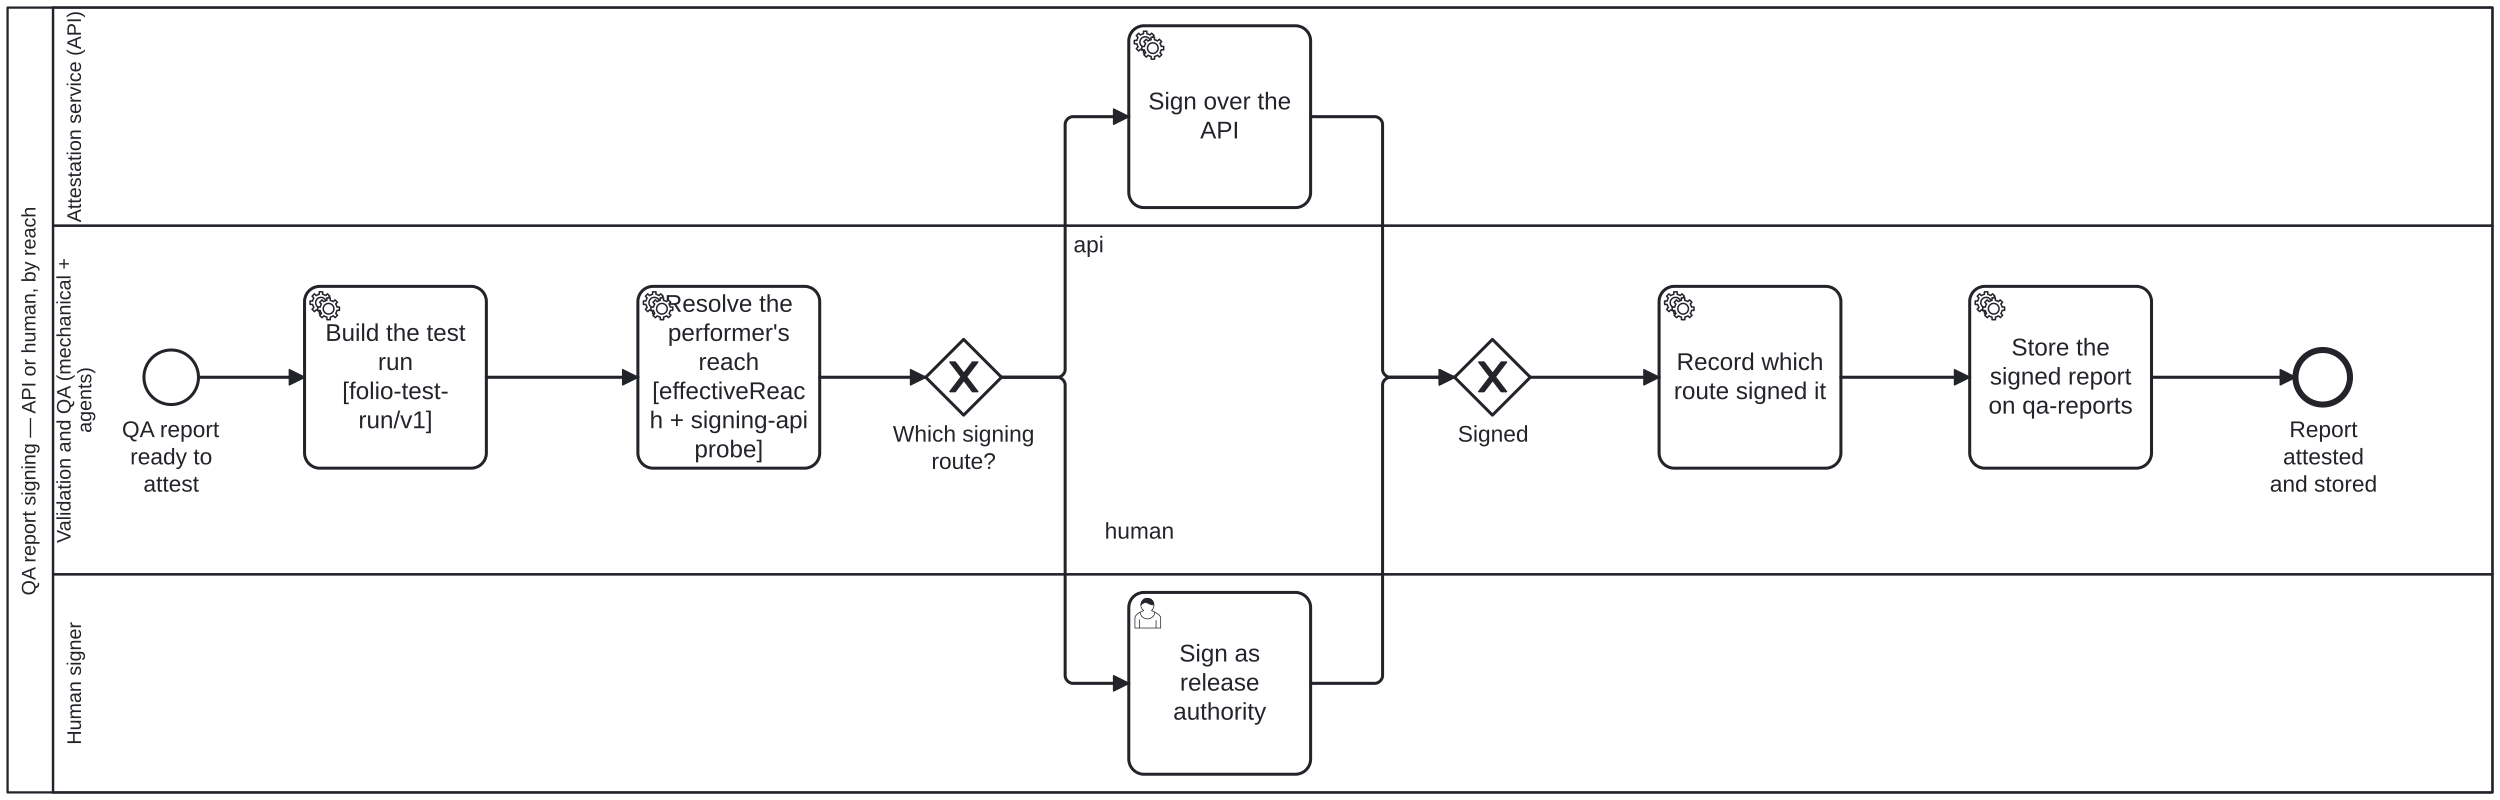
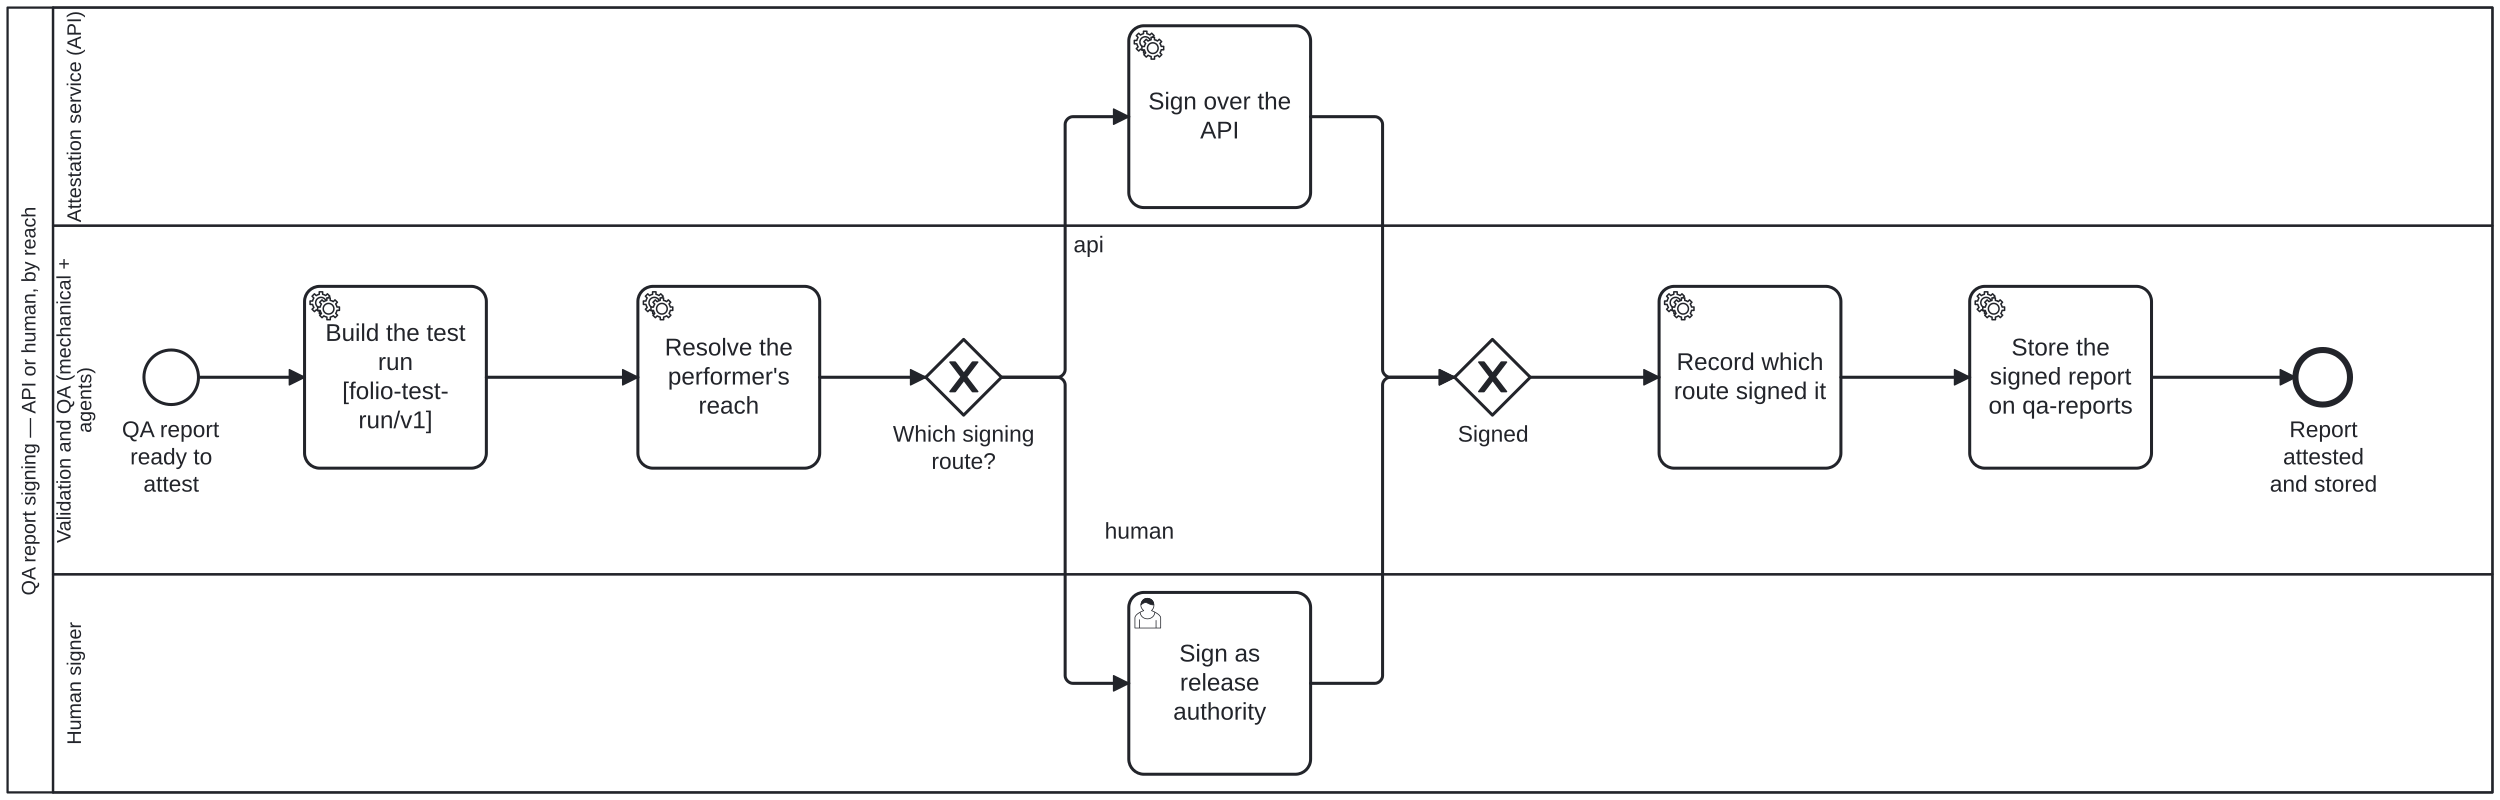
<svg xmlns="http://www.w3.org/2000/svg" width="100%" style="max-width:100%;height:auto" viewBox="155 75 1650 528" version="1.1">
  <rect x="155" y="75" width="1650" height="528" fill="#ffffff" />
  <g class="djs-group">
    <g class="djs-element djs-shape" data-element-id="Participant_QaReportSigning" style="display: block;" transform="matrix(1 0 0 1 160 80)">
      <g class="djs-visual">
        <rect x="0" y="0" width="1640" height="518" rx="0" ry="0" style="stroke-linecap: round; stroke-linejoin: round; stroke: rgb(34, 36, 42); stroke-width: 1.5px; fill: white; fill-opacity: 0.95;" />
        <path style="fill: none; stroke-linecap: round; stroke-linejoin: round; stroke: rgb(34, 36, 42); stroke-width: 1.5px;" d="M30,0L30,518" />
        <text lineHeight="1.05" class="djs-label" transform="matrix(-1.83697e-16 -1 1 -1.83697e-16 0 518)" style="font-family: Arial, sans-serif; font-size: 13px; font-weight: normal; fill: rgb(34, 36, 42);">
          <tspan x="130.022" y="18.413">QA report signing — API or human, by reach</tspan>
        </text>
      </g>
      <rect class="djs-hit djs-hit-all" x="0" y="0" width="1640" height="518" style="fill: none; stroke-opacity: 0; stroke: white; stroke-width: 15px;" />
    </g>
    <g class="djs-children">
      <g class="djs-group">
        <g class="djs-element djs-shape" data-element-id="Lane_Human" style="display: block;" transform="matrix(1 0 0 1 190 454)">
          <g class="djs-visual">
            <rect x="0" y="0" width="1610" height="144" rx="0" ry="0" style="stroke-linecap: round; stroke-linejoin: round; stroke: rgb(34, 36, 42); stroke-width: 1.5px; fill: white; fill-opacity: 0.25;" />
            <text lineHeight="1.05" class="djs-label" transform="matrix(-1.83697e-16 -1 1 -1.83697e-16 0 144)" style="font-family: Arial, sans-serif; font-size: 13px; font-weight: normal; fill: rgb(34, 36, 42);">
              <tspan x="31.537" y="18.413">Human signer</tspan>
            </text>
          </g>
          <rect class="djs-hit djs-hit-all" x="0" y="0" width="1610" height="144" style="fill: none; stroke-opacity: 0; stroke: white; stroke-width: 15px;" />
        </g>
      </g>
      <g class="djs-group">
        <g class="djs-element djs-shape" data-element-id="Lane_Api" style="display: block;" transform="matrix(1 0 0 1 190 80)">
          <g class="djs-visual">
            <rect x="0" y="0" width="1610" height="144" rx="0" ry="0" style="stroke-linecap: round; stroke-linejoin: round; stroke: rgb(34, 36, 42); stroke-width: 1.5px; fill: white; fill-opacity: 0.25;" />
            <text lineHeight="1.05" class="djs-label" transform="matrix(-1.83697e-16 -1 1 -1.83697e-16 0 144)" style="font-family: Arial, sans-serif; font-size: 13px; font-weight: normal; fill: rgb(34, 36, 42);">
              <tspan x="2.281" y="18.413">Attestation service (API)</tspan>
            </text>
          </g>
          <rect class="djs-hit djs-hit-all" x="0" y="0" width="1610" height="144" style="fill: none; stroke-opacity: 0; stroke: white; stroke-width: 15px;" />
        </g>
      </g>
      <g class="djs-group">
        <g class="djs-element djs-shape" data-element-id="Lane_Qa" style="display: block;" transform="matrix(1 0 0 1 190 224)">
          <g class="djs-visual">
            <rect x="0" y="0" width="1610" height="230" rx="0" ry="0" style="stroke-linecap: round; stroke-linejoin: round; stroke: rgb(34, 36, 42); stroke-width: 1.5px; fill: white; fill-opacity: 0.25;" />
            <text lineHeight="1.05" class="djs-label" transform="matrix(-1.83697e-16 -1 1 -1.83697e-16 0 230)" style="font-family: Arial, sans-serif; font-size: 13px; font-weight: normal; fill: rgb(34, 36, 42);">
              <tspan x="20.636" y="11.588">Validation and QA (mechanical + </tspan>
              <tspan x="93.32" y="25.238">agents)</tspan>
            </text>
          </g>
          <rect class="djs-hit djs-hit-all" x="0" y="0" width="1610" height="230" style="fill: none; stroke-opacity: 0; stroke: white; stroke-width: 15px;" />
        </g>
      </g>
      <g class="djs-group">
        <g class="djs-element djs-shape" data-element-id="Start_ReportReady" style="display: block;" transform="matrix(1 0 0 1 250 306)">
          <g class="djs-visual">
            <circle cx="18" cy="18" r="18" style="stroke-linecap: round; stroke-linejoin: round; stroke: rgb(34, 36, 42); stroke-width: 2px; fill: white; fill-opacity: 0.95;" />
          </g>
          <rect class="djs-hit djs-hit-all" x="0" y="0" width="36" height="36" style="fill: none; stroke-opacity: 0; stroke: white; stroke-width: 15px;" />
        </g>
      </g>
      <g class="djs-group">
        <g class="djs-element djs-shape" data-element-id="Start_ReportReady_label" style="display: block;" transform="matrix(1 0 0 1 235 350)">
          <g class="djs-visual">
            <text lineHeight="1.2" class="djs-label" style="font-family: Arial, sans-serif; font-size: 15px; font-weight: normal; fill: rgb(34, 36, 42);">
              <tspan x="0.488" y="13.5">QA report </tspan>
              <tspan x="5.9" y="31.5">ready to </tspan>
              <tspan x="14.656" y="49.5">attest</tspan>
            </text>
          </g>
          <rect class="djs-hit djs-hit-all" x="0" y="0" width="66" height="54" style="fill: none; stroke-opacity: 0; stroke: white; stroke-width: 15px;" />
        </g>
      </g>
      <g class="djs-group">
        <g class="djs-element djs-shape" data-element-id="Task_BuildRun" style="display: block;" transform="matrix(1 0 0 1 356 264)">
          <g class="djs-visual">
            <rect x="0" y="0" width="120" height="120" rx="10" ry="10" style="stroke-linecap: round; stroke-linejoin: round; stroke: rgb(34, 36, 42); stroke-width: 2px; fill: white; fill-opacity: 0.95;" />
            <text lineHeight="1.2" class="djs-label" style="font-family: Arial, sans-serif; font-size: 16px; font-weight: normal; fill: rgb(34, 36, 42);">
              <tspan x="13.75" y="36">Build the test </tspan>
              <tspan x="48.438" y="55.2">run</tspan>
              <tspan x="24.879" y="74.4">[folio-test-</tspan>
              <tspan x="35.543" y="93.6">run/v1]</tspan>
            </text>
            <circle cx="5" cy="5" r="5" transform="translate(6, 6)" style="stroke-linecap: round; stroke-linejoin: round; stroke: none; stroke-width: 2px; fill: white;" />
            <path d="m 12,18 v -1.713 c 0.352,-0.07 0.704,-0.178 1.048,-0.321 0.344,-0.145 0.666,-0.321 0.966,-0.521 l 1.194,1.18 1.567,-1.577 -1.195,-1.18 c 0.403,-0.614 0.683,-1.299 0.825,-2.018 l 1.622,-0.01 v -2.22 l -1.637,0.01 c -0.073,-0.352 -0.178,-0.7 -0.324,-1.044 -0.145,-0.344 -0.321,-0.664 -0.523,-0.962 l 1.131,-1.136 -1.583,-1.563 -1.13,1.136 c -0.614,-0.401 -1.303,-0.681 -2.023,-0.822 l 0.009,-1.619 h -2.241 l 0.004,1.631 c -0.354,0.074 -0.705,0.18 -1.05,0.324 -0.344,0.144 -0.665,0.321 -0.964,0.52 l -1.17,-1.158 -1.567,1.579 1.168,1.157 c -0.403,0.613 -0.683,1.298 -0.825,2.017 l -1.659,0.003 v 2.222 l 1.672,-0.006 c 0.073,0.351 0.18,0.702 0.324,1.045 0.145,0.344 0.321,0.664 0.523,0.961 l -1.199,1.197 1.584,1.56 1.196,-1.193 c 0.614,0.403 1.303,0.682 2.023,0.823 l 7.19e-4,1.699 h 2.227 z m 0.221,-3.996 c -1.789,0.75 -3.858,-0.093 -4.61,-1.874 -0.752,-1.783 0.091,-3.846 1.88,-4.596 1.788,-0.749 3.857,0.093 4.609,1.874 0.752,1.782 -0.091,3.846 -1.88,4.596 z" style="fill: white; stroke-linecap: round; stroke-linejoin: round; stroke: rgb(34, 36, 42); stroke-width: 1px;" />
            <circle cx="5" cy="5" r="5" transform="translate(11, 10)" style="stroke-linecap: round; stroke-linejoin: round; stroke: none; stroke-width: 2px; fill: white;" />
            <path d="m 17,22 v -1.713 c 0.352,-0.07 0.704,-0.178 1.048,-0.321 0.344,-0.145 0.666,-0.321 0.966,-0.521 l 1.194,1.18 1.567,-1.577 -1.195,-1.18 c 0.403,-0.614 0.683,-1.299 0.825,-2.018 l 1.622,-0.01 v -2.22 l -1.637,0.01 c -0.073,-0.352 -0.178,-0.7 -0.324,-1.044 -0.145,-0.344 -0.321,-0.664 -0.523,-0.962 l 1.131,-1.136 -1.583,-1.563 -1.13,1.136 c -0.614,-0.401 -1.303,-0.681 -2.023,-0.822 l 0.009,-1.619 h -2.241 l 0.004,1.631 c -0.354,0.074 -0.705,0.18 -1.05,0.324 -0.344,0.144 -0.665,0.321 -0.964,0.52 l -1.17,-1.158 -1.567,1.579 1.168,1.157 c -0.403,0.613 -0.683,1.298 -0.825,2.017 l -1.659,0.003 v 2.222 l 1.672,-0.006 c 0.073,0.351 0.18,0.702 0.324,1.045 0.145,0.344 0.321,0.664 0.523,0.961 l -1.199,1.197 1.584,1.56 1.196,-1.193 c 0.614,0.403 1.303,0.682 2.023,0.823 l 7.19e-4,1.699 h 2.227 z m 0.221,-3.996 c -1.789,0.75 -3.858,-0.093 -4.61,-1.874 -0.752,-1.783 0.091,-3.846 1.88,-4.596 1.788,-0.749 3.857,0.093 4.609,1.874 0.752,1.782 -0.091,3.846 -1.88,4.596 z" style="fill: white; stroke-linecap: round; stroke-linejoin: round; stroke: rgb(34, 36, 42); stroke-width: 1px;" />
          </g>
          <rect class="djs-hit djs-hit-all" x="0" y="0" width="120" height="120" style="fill: none; stroke-opacity: 0; stroke: white; stroke-width: 15px;" />
        </g>
      </g>
      <g class="djs-group">
        <g class="djs-element djs-shape" data-element-id="Task_ResolveReach" style="display: block;" transform="matrix(1 0 0 1 576 264)">
          <g class="djs-visual">
            <rect x="0" y="0" width="120" height="120" rx="10" ry="10" style="stroke-linecap: round; stroke-linejoin: round; stroke: rgb(34, 36, 42); stroke-width: 2px; fill: white; fill-opacity: 0.95;" />
            <text lineHeight="1.2" class="djs-label" style="font-family: Arial, sans-serif; font-size: 16px; font-weight: normal; fill: rgb(34, 36, 42);">
-               <tspan x="17.754" y="16.8">Resolve the </tspan>
-               <tspan x="19.797" y="36">performer's </tspan>
-               <tspan x="39.988" y="55.2">reach</tspan>
-               <tspan x="9.453" y="74.4">[effectiveReac</tspan>
-               <tspan x="7.742" y="93.6">h + signing-api</tspan>
-               <tspan x="37.316" y="112.8">probe]</tspan>
+               <tspan x="17.754" y="45.6">Resolve the </tspan>
+               <tspan x="19.797" y="64.8">performer's </tspan>
+               <tspan x="39.988" y="84">reach</tspan>
            </text>
            <circle cx="5" cy="5" r="5" transform="translate(6, 6)" style="stroke-linecap: round; stroke-linejoin: round; stroke: none; stroke-width: 2px; fill: white;" />
            <path d="m 12,18 v -1.713 c 0.352,-0.07 0.704,-0.178 1.048,-0.321 0.344,-0.145 0.666,-0.321 0.966,-0.521 l 1.194,1.18 1.567,-1.577 -1.195,-1.18 c 0.403,-0.614 0.683,-1.299 0.825,-2.018 l 1.622,-0.01 v -2.22 l -1.637,0.01 c -0.073,-0.352 -0.178,-0.7 -0.324,-1.044 -0.145,-0.344 -0.321,-0.664 -0.523,-0.962 l 1.131,-1.136 -1.583,-1.563 -1.13,1.136 c -0.614,-0.401 -1.303,-0.681 -2.023,-0.822 l 0.009,-1.619 h -2.241 l 0.004,1.631 c -0.354,0.074 -0.705,0.18 -1.05,0.324 -0.344,0.144 -0.665,0.321 -0.964,0.52 l -1.17,-1.158 -1.567,1.579 1.168,1.157 c -0.403,0.613 -0.683,1.298 -0.825,2.017 l -1.659,0.003 v 2.222 l 1.672,-0.006 c 0.073,0.351 0.18,0.702 0.324,1.045 0.145,0.344 0.321,0.664 0.523,0.961 l -1.199,1.197 1.584,1.56 1.196,-1.193 c 0.614,0.403 1.303,0.682 2.023,0.823 l 7.19e-4,1.699 h 2.227 z m 0.221,-3.996 c -1.789,0.75 -3.858,-0.093 -4.61,-1.874 -0.752,-1.783 0.091,-3.846 1.88,-4.596 1.788,-0.749 3.857,0.093 4.609,1.874 0.752,1.782 -0.091,3.846 -1.88,4.596 z" style="fill: white; stroke-linecap: round; stroke-linejoin: round; stroke: rgb(34, 36, 42); stroke-width: 1px;" />
            <circle cx="5" cy="5" r="5" transform="translate(11, 10)" style="stroke-linecap: round; stroke-linejoin: round; stroke: none; stroke-width: 2px; fill: white;" />
            <path d="m 17,22 v -1.713 c 0.352,-0.07 0.704,-0.178 1.048,-0.321 0.344,-0.145 0.666,-0.321 0.966,-0.521 l 1.194,1.18 1.567,-1.577 -1.195,-1.18 c 0.403,-0.614 0.683,-1.299 0.825,-2.018 l 1.622,-0.01 v -2.22 l -1.637,0.01 c -0.073,-0.352 -0.178,-0.7 -0.324,-1.044 -0.145,-0.344 -0.321,-0.664 -0.523,-0.962 l 1.131,-1.136 -1.583,-1.563 -1.13,1.136 c -0.614,-0.401 -1.303,-0.681 -2.023,-0.822 l 0.009,-1.619 h -2.241 l 0.004,1.631 c -0.354,0.074 -0.705,0.18 -1.05,0.324 -0.344,0.144 -0.665,0.321 -0.964,0.52 l -1.17,-1.158 -1.567,1.579 1.168,1.157 c -0.403,0.613 -0.683,1.298 -0.825,2.017 l -1.659,0.003 v 2.222 l 1.672,-0.006 c 0.073,0.351 0.18,0.702 0.324,1.045 0.145,0.344 0.321,0.664 0.523,0.961 l -1.199,1.197 1.584,1.56 1.196,-1.193 c 0.614,0.403 1.303,0.682 2.023,0.823 l 7.19e-4,1.699 h 2.227 z m 0.221,-3.996 c -1.789,0.75 -3.858,-0.093 -4.61,-1.874 -0.752,-1.783 0.091,-3.846 1.88,-4.596 1.788,-0.749 3.857,0.093 4.609,1.874 0.752,1.782 -0.091,3.846 -1.88,4.596 z" style="fill: white; stroke-linecap: round; stroke-linejoin: round; stroke: rgb(34, 36, 42); stroke-width: 1px;" />
          </g>
          <rect class="djs-hit djs-hit-all" x="0" y="0" width="120" height="120" style="fill: none; stroke-opacity: 0; stroke: white; stroke-width: 15px;" />
        </g>
      </g>
      <g class="djs-group">
        <g class="djs-element djs-shape" data-element-id="Gateway_SigningRoute" style="display: block;" transform="matrix(1 0 0 1 766 299)">
          <g class="djs-visual">
            <polygon points="25,0 50,25 25,50 0,25" style="stroke-linecap: round; stroke-linejoin: round; stroke: rgb(34, 36, 42); stroke-width: 2px; fill: white; fill-opacity: 0.95;" />
            <path d="m 16,15 7.429,9.714 -7.429,9.714 3.429,0 5.714,-7.464 5.714,7.464 3.429,0 -7.429,-9.714 7.429,-9.714 -3.429,0 -5.714,7.464 -5.714,-7.464 -3.429,0 z" style="fill: rgb(34, 36, 42); stroke-linecap: round; stroke-linejoin: round; stroke: rgb(34, 36, 42); stroke-width: 1px;" />
          </g>
          <rect class="djs-hit djs-hit-all" x="0" y="0" width="50" height="50" style="fill: none; stroke-opacity: 0; stroke: white; stroke-width: 15px;" />
        </g>
      </g>
      <g class="djs-group">
        <g class="djs-element djs-shape" data-element-id="Gateway_SigningRoute_label" style="display: block;" transform="matrix(1 0 0 1 744 353)">
          <g class="djs-visual">
            <text lineHeight="1.2" class="djs-label" style="font-family: Arial, sans-serif; font-size: 15px; font-weight: normal; fill: rgb(34, 36, 42);">
              <tspan x="0.312" y="13.5">Which signing</tspan>
              <tspan x="25.734" y="31.5">route?</tspan>
            </text>
          </g>
          <rect class="djs-hit djs-hit-all" x="0" y="0" width="94" height="36" style="fill: none; stroke-opacity: 0; stroke: white; stroke-width: 15px;" />
        </g>
      </g>
      <g class="djs-group">
        <g class="djs-element djs-shape" data-element-id="Task_ApiSign" style="display: block;" transform="matrix(1 0 0 1 900 92)">
          <g class="djs-visual">
            <rect x="0" y="0" width="120" height="120" rx="10" ry="10" style="stroke-linecap: round; stroke-linejoin: round; stroke: rgb(34, 36, 42); stroke-width: 2px; fill: white; fill-opacity: 0.95;" />
            <text lineHeight="1.2" class="djs-label" style="font-family: Arial, sans-serif; font-size: 16px; font-weight: normal; fill: rgb(34, 36, 42);">
              <tspan x="12.859" y="55.2">Sign over the </tspan>
              <tspan x="47.105" y="74.4">API</tspan>
            </text>
            <circle cx="5" cy="5" r="5" transform="translate(6, 6)" style="stroke-linecap: round; stroke-linejoin: round; stroke: none; stroke-width: 2px; fill: white;" />
            <path d="m 12,18 v -1.713 c 0.352,-0.07 0.704,-0.178 1.048,-0.321 0.344,-0.145 0.666,-0.321 0.966,-0.521 l 1.194,1.18 1.567,-1.577 -1.195,-1.18 c 0.403,-0.614 0.683,-1.299 0.825,-2.018 l 1.622,-0.01 v -2.22 l -1.637,0.01 c -0.073,-0.352 -0.178,-0.7 -0.324,-1.044 -0.145,-0.344 -0.321,-0.664 -0.523,-0.962 l 1.131,-1.136 -1.583,-1.563 -1.13,1.136 c -0.614,-0.401 -1.303,-0.681 -2.023,-0.822 l 0.009,-1.619 h -2.241 l 0.004,1.631 c -0.354,0.074 -0.705,0.18 -1.05,0.324 -0.344,0.144 -0.665,0.321 -0.964,0.52 l -1.17,-1.158 -1.567,1.579 1.168,1.157 c -0.403,0.613 -0.683,1.298 -0.825,2.017 l -1.659,0.003 v 2.222 l 1.672,-0.006 c 0.073,0.351 0.18,0.702 0.324,1.045 0.145,0.344 0.321,0.664 0.523,0.961 l -1.199,1.197 1.584,1.56 1.196,-1.193 c 0.614,0.403 1.303,0.682 2.023,0.823 l 7.19e-4,1.699 h 2.227 z m 0.221,-3.996 c -1.789,0.75 -3.858,-0.093 -4.61,-1.874 -0.752,-1.783 0.091,-3.846 1.88,-4.596 1.788,-0.749 3.857,0.093 4.609,1.874 0.752,1.782 -0.091,3.846 -1.88,4.596 z" style="fill: white; stroke-linecap: round; stroke-linejoin: round; stroke: rgb(34, 36, 42); stroke-width: 1px;" />
            <circle cx="5" cy="5" r="5" transform="translate(11, 10)" style="stroke-linecap: round; stroke-linejoin: round; stroke: none; stroke-width: 2px; fill: white;" />
            <path d="m 17,22 v -1.713 c 0.352,-0.07 0.704,-0.178 1.048,-0.321 0.344,-0.145 0.666,-0.321 0.966,-0.521 l 1.194,1.18 1.567,-1.577 -1.195,-1.18 c 0.403,-0.614 0.683,-1.299 0.825,-2.018 l 1.622,-0.01 v -2.22 l -1.637,0.01 c -0.073,-0.352 -0.178,-0.7 -0.324,-1.044 -0.145,-0.344 -0.321,-0.664 -0.523,-0.962 l 1.131,-1.136 -1.583,-1.563 -1.13,1.136 c -0.614,-0.401 -1.303,-0.681 -2.023,-0.822 l 0.009,-1.619 h -2.241 l 0.004,1.631 c -0.354,0.074 -0.705,0.18 -1.05,0.324 -0.344,0.144 -0.665,0.321 -0.964,0.52 l -1.17,-1.158 -1.567,1.579 1.168,1.157 c -0.403,0.613 -0.683,1.298 -0.825,2.017 l -1.659,0.003 v 2.222 l 1.672,-0.006 c 0.073,0.351 0.18,0.702 0.324,1.045 0.145,0.344 0.321,0.664 0.523,0.961 l -1.199,1.197 1.584,1.56 1.196,-1.193 c 0.614,0.403 1.303,0.682 2.023,0.823 l 7.19e-4,1.699 h 2.227 z m 0.221,-3.996 c -1.789,0.75 -3.858,-0.093 -4.61,-1.874 -0.752,-1.783 0.091,-3.846 1.88,-4.596 1.788,-0.749 3.857,0.093 4.609,1.874 0.752,1.782 -0.091,3.846 -1.88,4.596 z" style="fill: white; stroke-linecap: round; stroke-linejoin: round; stroke: rgb(34, 36, 42); stroke-width: 1px;" />
          </g>
          <rect class="djs-hit djs-hit-all" x="0" y="0" width="120" height="120" style="fill: none; stroke-opacity: 0; stroke: white; stroke-width: 15px;" />
        </g>
      </g>
      <g class="djs-group">
        <g class="djs-element djs-shape" data-element-id="Task_HumanSign" style="display: block;" transform="matrix(1 0 0 1 900 466)">
          <g class="djs-visual">
            <rect x="0" y="0" width="120" height="120" rx="10" ry="10" style="stroke-linecap: round; stroke-linejoin: round; stroke: rgb(34, 36, 42); stroke-width: 2px; fill: white; fill-opacity: 0.95;" />
            <text lineHeight="1.2" class="djs-label" style="font-family: Arial, sans-serif; font-size: 16px; font-weight: normal; fill: rgb(34, 36, 42);">
              <tspan x="33.316" y="45.6">Sign as </tspan>
              <tspan x="33.762" y="64.8">release </tspan>
              <tspan x="29.316" y="84">authority</tspan>
            </text>
            <path d="m 15,12 c 0.909,-0.845 1.594,-2.049 1.594,-3.385 0,-2.554 -1.805,-4.622 -4.357,-4.622 -2.552,0 -4.288,2.068 -4.288,4.622 0,1.348 0.974,2.562 1.896,3.405 -0.529,0.187 -5.669,2.097 -5.794,4.756 v 6.718 h 17 v -6.718 c 0,-2.298 -5.528,-4.595 -6.051,-4.776 zm -8,6 l 0,5.5 m 11,0 l 0,-5" style="fill: white; stroke-linecap: round; stroke-linejoin: round; stroke: rgb(34, 36, 42); stroke-width: 0.5px;" />
            <path d="m 15,12 m 2.162,1.009 c 0,2.447 -2.158,4.431 -4.821,4.431 -2.665,0 -4.822,-1.981 -4.822,-4.431 " style="fill: white; stroke-linecap: round; stroke-linejoin: round; stroke: rgb(34, 36, 42); stroke-width: 0.5px;" />
            <path d="m 15,12 m -6.9,-3.80 c 0,0 2.251,-2.358 4.274,-1.177 2.024,1.181 4.221,1.537 4.124,0.965 -0.098,-0.57 -0.117,-3.791 -4.191,-4.136 -3.575,0.001 -4.208,3.367 -4.207,4.348 z" style="fill: rgb(34, 36, 42); stroke-linecap: round; stroke-linejoin: round; stroke: rgb(34, 36, 42); stroke-width: 0.5px;" />
          </g>
          <rect class="djs-hit djs-hit-all" x="0" y="0" width="120" height="120" style="fill: none; stroke-opacity: 0; stroke: white; stroke-width: 15px;" />
        </g>
      </g>
      <g class="djs-group">
        <g class="djs-element djs-shape" data-element-id="Gateway_Signed" style="display: block;" transform="matrix(1 0 0 1 1115 299)">
          <g class="djs-visual">
            <polygon points="25,0 50,25 25,50 0,25" style="stroke-linecap: round; stroke-linejoin: round; stroke: rgb(34, 36, 42); stroke-width: 2px; fill: white; fill-opacity: 0.95;" />
            <path d="m 16,15 7.429,9.714 -7.429,9.714 3.429,0 5.714,-7.464 5.714,7.464 3.429,0 -7.429,-9.714 7.429,-9.714 -3.429,0 -5.714,7.464 -5.714,-7.464 -3.429,0 z" style="fill: rgb(34, 36, 42); stroke-linecap: round; stroke-linejoin: round; stroke: rgb(34, 36, 42); stroke-width: 1px;" />
          </g>
          <rect class="djs-hit djs-hit-all" x="0" y="0" width="50" height="50" style="fill: none; stroke-opacity: 0; stroke: white; stroke-width: 15px;" />
        </g>
      </g>
      <g class="djs-group">
        <g class="djs-element djs-shape" data-element-id="Gateway_Signed_label" style="display: block;" transform="matrix(1 0 0 1 1117 353)">
          <g class="djs-visual">
            <text lineHeight="1.2" class="djs-label" style="font-family: Arial, sans-serif; font-size: 15px; font-weight: normal; fill: rgb(34, 36, 42);">
              <tspan x="0.147" y="13.5">Signed</tspan>
            </text>
          </g>
          <rect class="djs-hit djs-hit-all" x="0" y="0" width="47" height="18" style="fill: none; stroke-opacity: 0; stroke: white; stroke-width: 15px;" />
        </g>
      </g>
      <g class="djs-group">
        <g class="djs-element djs-shape" data-element-id="Task_RecordAttestation" style="display: block;" transform="matrix(1 0 0 1 1250 264)">
          <g class="djs-visual">
            <rect x="0" y="0" width="120" height="120" rx="10" ry="10" style="stroke-linecap: round; stroke-linejoin: round; stroke: rgb(34, 36, 42); stroke-width: 2px; fill: white; fill-opacity: 0.95;" />
            <text lineHeight="1.2" class="djs-label" style="font-family: Arial, sans-serif; font-size: 16px; font-weight: normal; fill: rgb(34, 36, 42);">
              <tspan x="11.535" y="55.2">Record which </tspan>
              <tspan x="9.746" y="74.4">route signed it</tspan>
            </text>
            <circle cx="5" cy="5" r="5" transform="translate(6, 6)" style="stroke-linecap: round; stroke-linejoin: round; stroke: none; stroke-width: 2px; fill: white;" />
            <path d="m 12,18 v -1.713 c 0.352,-0.07 0.704,-0.178 1.048,-0.321 0.344,-0.145 0.666,-0.321 0.966,-0.521 l 1.194,1.18 1.567,-1.577 -1.195,-1.18 c 0.403,-0.614 0.683,-1.299 0.825,-2.018 l 1.622,-0.01 v -2.22 l -1.637,0.01 c -0.073,-0.352 -0.178,-0.7 -0.324,-1.044 -0.145,-0.344 -0.321,-0.664 -0.523,-0.962 l 1.131,-1.136 -1.583,-1.563 -1.13,1.136 c -0.614,-0.401 -1.303,-0.681 -2.023,-0.822 l 0.009,-1.619 h -2.241 l 0.004,1.631 c -0.354,0.074 -0.705,0.18 -1.05,0.324 -0.344,0.144 -0.665,0.321 -0.964,0.52 l -1.17,-1.158 -1.567,1.579 1.168,1.157 c -0.403,0.613 -0.683,1.298 -0.825,2.017 l -1.659,0.003 v 2.222 l 1.672,-0.006 c 0.073,0.351 0.18,0.702 0.324,1.045 0.145,0.344 0.321,0.664 0.523,0.961 l -1.199,1.197 1.584,1.56 1.196,-1.193 c 0.614,0.403 1.303,0.682 2.023,0.823 l 7.19e-4,1.699 h 2.227 z m 0.221,-3.996 c -1.789,0.75 -3.858,-0.093 -4.61,-1.874 -0.752,-1.783 0.091,-3.846 1.88,-4.596 1.788,-0.749 3.857,0.093 4.609,1.874 0.752,1.782 -0.091,3.846 -1.88,4.596 z" style="fill: white; stroke-linecap: round; stroke-linejoin: round; stroke: rgb(34, 36, 42); stroke-width: 1px;" />
            <circle cx="5" cy="5" r="5" transform="translate(11, 10)" style="stroke-linecap: round; stroke-linejoin: round; stroke: none; stroke-width: 2px; fill: white;" />
            <path d="m 17,22 v -1.713 c 0.352,-0.07 0.704,-0.178 1.048,-0.321 0.344,-0.145 0.666,-0.321 0.966,-0.521 l 1.194,1.18 1.567,-1.577 -1.195,-1.18 c 0.403,-0.614 0.683,-1.299 0.825,-2.018 l 1.622,-0.01 v -2.22 l -1.637,0.01 c -0.073,-0.352 -0.178,-0.7 -0.324,-1.044 -0.145,-0.344 -0.321,-0.664 -0.523,-0.962 l 1.131,-1.136 -1.583,-1.563 -1.13,1.136 c -0.614,-0.401 -1.303,-0.681 -2.023,-0.822 l 0.009,-1.619 h -2.241 l 0.004,1.631 c -0.354,0.074 -0.705,0.18 -1.05,0.324 -0.344,0.144 -0.665,0.321 -0.964,0.52 l -1.17,-1.158 -1.567,1.579 1.168,1.157 c -0.403,0.613 -0.683,1.298 -0.825,2.017 l -1.659,0.003 v 2.222 l 1.672,-0.006 c 0.073,0.351 0.18,0.702 0.324,1.045 0.145,0.344 0.321,0.664 0.523,0.961 l -1.199,1.197 1.584,1.56 1.196,-1.193 c 0.614,0.403 1.303,0.682 2.023,0.823 l 7.19e-4,1.699 h 2.227 z m 0.221,-3.996 c -1.789,0.75 -3.858,-0.093 -4.61,-1.874 -0.752,-1.783 0.091,-3.846 1.88,-4.596 1.788,-0.749 3.857,0.093 4.609,1.874 0.752,1.782 -0.091,3.846 -1.88,4.596 z" style="fill: white; stroke-linecap: round; stroke-linejoin: round; stroke: rgb(34, 36, 42); stroke-width: 1px;" />
          </g>
          <rect class="djs-hit djs-hit-all" x="0" y="0" width="120" height="120" style="fill: none; stroke-opacity: 0; stroke: white; stroke-width: 15px;" />
        </g>
      </g>
      <g class="djs-group">
        <g class="djs-element djs-shape" data-element-id="Task_StoreSigned" style="display: block;" transform="matrix(1 0 0 1 1455 264)">
          <g class="djs-visual">
            <rect x="0" y="0" width="120" height="120" rx="10" ry="10" style="stroke-linecap: round; stroke-linejoin: round; stroke: rgb(34, 36, 42); stroke-width: 2px; fill: white; fill-opacity: 0.95;" />
            <text lineHeight="1.2" class="djs-label" style="font-family: Arial, sans-serif; font-size: 16px; font-weight: normal; fill: rgb(34, 36, 42);">
              <tspan x="27.535" y="45.6">Store the </tspan>
              <tspan x="13.305" y="64.8">signed report</tspan>
              <tspan x="12.418" y="84">on qa-reports</tspan>
            </text>
            <circle cx="5" cy="5" r="5" transform="translate(6, 6)" style="stroke-linecap: round; stroke-linejoin: round; stroke: none; stroke-width: 2px; fill: white;" />
            <path d="m 12,18 v -1.713 c 0.352,-0.07 0.704,-0.178 1.048,-0.321 0.344,-0.145 0.666,-0.321 0.966,-0.521 l 1.194,1.18 1.567,-1.577 -1.195,-1.18 c 0.403,-0.614 0.683,-1.299 0.825,-2.018 l 1.622,-0.01 v -2.22 l -1.637,0.01 c -0.073,-0.352 -0.178,-0.7 -0.324,-1.044 -0.145,-0.344 -0.321,-0.664 -0.523,-0.962 l 1.131,-1.136 -1.583,-1.563 -1.13,1.136 c -0.614,-0.401 -1.303,-0.681 -2.023,-0.822 l 0.009,-1.619 h -2.241 l 0.004,1.631 c -0.354,0.074 -0.705,0.18 -1.05,0.324 -0.344,0.144 -0.665,0.321 -0.964,0.52 l -1.17,-1.158 -1.567,1.579 1.168,1.157 c -0.403,0.613 -0.683,1.298 -0.825,2.017 l -1.659,0.003 v 2.222 l 1.672,-0.006 c 0.073,0.351 0.18,0.702 0.324,1.045 0.145,0.344 0.321,0.664 0.523,0.961 l -1.199,1.197 1.584,1.56 1.196,-1.193 c 0.614,0.403 1.303,0.682 2.023,0.823 l 7.19e-4,1.699 h 2.227 z m 0.221,-3.996 c -1.789,0.75 -3.858,-0.093 -4.61,-1.874 -0.752,-1.783 0.091,-3.846 1.88,-4.596 1.788,-0.749 3.857,0.093 4.609,1.874 0.752,1.782 -0.091,3.846 -1.88,4.596 z" style="fill: white; stroke-linecap: round; stroke-linejoin: round; stroke: rgb(34, 36, 42); stroke-width: 1px;" />
            <circle cx="5" cy="5" r="5" transform="translate(11, 10)" style="stroke-linecap: round; stroke-linejoin: round; stroke: none; stroke-width: 2px; fill: white;" />
            <path d="m 17,22 v -1.713 c 0.352,-0.07 0.704,-0.178 1.048,-0.321 0.344,-0.145 0.666,-0.321 0.966,-0.521 l 1.194,1.18 1.567,-1.577 -1.195,-1.18 c 0.403,-0.614 0.683,-1.299 0.825,-2.018 l 1.622,-0.01 v -2.22 l -1.637,0.01 c -0.073,-0.352 -0.178,-0.7 -0.324,-1.044 -0.145,-0.344 -0.321,-0.664 -0.523,-0.962 l 1.131,-1.136 -1.583,-1.563 -1.13,1.136 c -0.614,-0.401 -1.303,-0.681 -2.023,-0.822 l 0.009,-1.619 h -2.241 l 0.004,1.631 c -0.354,0.074 -0.705,0.18 -1.05,0.324 -0.344,0.144 -0.665,0.321 -0.964,0.52 l -1.17,-1.158 -1.567,1.579 1.168,1.157 c -0.403,0.613 -0.683,1.298 -0.825,2.017 l -1.659,0.003 v 2.222 l 1.672,-0.006 c 0.073,0.351 0.18,0.702 0.324,1.045 0.145,0.344 0.321,0.664 0.523,0.961 l -1.199,1.197 1.584,1.56 1.196,-1.193 c 0.614,0.403 1.303,0.682 2.023,0.823 l 7.19e-4,1.699 h 2.227 z m 0.221,-3.996 c -1.789,0.75 -3.858,-0.093 -4.61,-1.874 -0.752,-1.783 0.091,-3.846 1.88,-4.596 1.788,-0.749 3.857,0.093 4.609,1.874 0.752,1.782 -0.091,3.846 -1.88,4.596 z" style="fill: white; stroke-linecap: round; stroke-linejoin: round; stroke: rgb(34, 36, 42); stroke-width: 1px;" />
          </g>
          <rect class="djs-hit djs-hit-all" x="0" y="0" width="120" height="120" style="fill: none; stroke-opacity: 0; stroke: white; stroke-width: 15px;" />
        </g>
      </g>
      <g class="djs-group">
        <g class="djs-element djs-shape" data-element-id="End_Signed" style="display: block;" transform="matrix(1 0 0 1 1670 306)">
          <g class="djs-visual">
            <circle cx="18" cy="18" r="18" style="stroke-linecap: round; stroke-linejoin: round; stroke: rgb(34, 36, 42); stroke-width: 4px; fill: white; fill-opacity: 0.95;" />
          </g>
          <rect class="djs-hit djs-hit-all" x="0" y="0" width="36" height="36" style="fill: none; stroke-opacity: 0; stroke: white; stroke-width: 15px;" />
        </g>
      </g>
      <g class="djs-group">
        <g class="djs-element djs-shape" data-element-id="End_Signed_label" style="display: block;" transform="matrix(1 0 0 1 1653 350)">
          <g class="djs-visual">
            <text lineHeight="1.2" class="djs-label" style="font-family: Arial, sans-serif; font-size: 15px; font-weight: normal; fill: rgb(34, 36, 42);">
              <tspan x="12.989" y="13.5">Report </tspan>
              <tspan x="8.814" y="31.5">attested</tspan>
              <tspan x="0.058" y="49.5">and stored</tspan>
            </text>
          </g>
          <rect class="djs-hit djs-hit-all" x="0" y="0" width="71" height="54" style="fill: none; stroke-opacity: 0; stroke: white; stroke-width: 15px;" />
        </g>
      </g>
      <g class="djs-group">
        <g class="djs-element djs-connection" data-element-id="S01" style="display: block;">
          <g class="djs-visual">
            <defs>
              <marker id="folio-marker-1" viewBox="0 0 20 20" refX="11" refY="10" markerWidth="10" markerHeight="10" orient="auto">
                <path d="M 1 5 L 11 10 L 1 15 Z" style="stroke-linecap: round; stroke-linejoin: round; stroke: rgb(34, 36, 42); stroke-width: 1px; fill: rgb(34, 36, 42);" />
              </marker>
            </defs>
            <path data-corner-radius="5" style="fill: none; stroke-linecap: round; stroke-linejoin: round; stroke: rgb(34, 36, 42); stroke-width: 2px; marker-end: url('#folio-marker-1');" d="M286,324L356,324" />
          </g>
          <path d="M286,324L356,324" class="djs-hit djs-hit-stroke" style="fill: none; stroke-opacity: 0; stroke: white; stroke-width: 15px;" />
        </g>
      </g>
      <g class="djs-group">
        <g class="djs-element djs-connection" data-element-id="S02" style="display: block;">
          <g class="djs-visual">
            <defs>
              <marker id="folio-marker-2" viewBox="0 0 20 20" refX="11" refY="10" markerWidth="10" markerHeight="10" orient="auto">
                <path d="M 1 5 L 11 10 L 1 15 Z" style="stroke-linecap: round; stroke-linejoin: round; stroke: rgb(34, 36, 42); stroke-width: 1px; fill: rgb(34, 36, 42);" />
              </marker>
            </defs>
            <path data-corner-radius="5" style="fill: none; stroke-linecap: round; stroke-linejoin: round; stroke: rgb(34, 36, 42); stroke-width: 2px; marker-end: url('#folio-marker-2');" d="M476,324L576,324" />
          </g>
          <path d="M476,324L576,324" class="djs-hit djs-hit-stroke" style="fill: none; stroke-opacity: 0; stroke: white; stroke-width: 15px;" />
        </g>
      </g>
      <g class="djs-group">
        <g class="djs-element djs-connection" data-element-id="S03" style="display: block;">
          <g class="djs-visual">
            <defs>
              <marker id="folio-marker-3" viewBox="0 0 20 20" refX="11" refY="10" markerWidth="10" markerHeight="10" orient="auto">
                <path d="M 1 5 L 11 10 L 1 15 Z" style="stroke-linecap: round; stroke-linejoin: round; stroke: rgb(34, 36, 42); stroke-width: 1px; fill: rgb(34, 36, 42);" />
              </marker>
            </defs>
            <path data-corner-radius="5" style="fill: none; stroke-linecap: round; stroke-linejoin: round; stroke: rgb(34, 36, 42); stroke-width: 2px; marker-end: url('#folio-marker-3');" d="M696,324L766,324" />
          </g>
          <path d="M696,324L766,324" class="djs-hit djs-hit-stroke" style="fill: none; stroke-opacity: 0; stroke: white; stroke-width: 15px;" />
        </g>
      </g>
      <g class="djs-group">
        <g class="djs-element djs-connection" data-element-id="S04" style="display: block;">
          <g class="djs-visual">
            <defs>
              <marker id="folio-marker-4" viewBox="0 0 20 20" refX="11" refY="10" markerWidth="10" markerHeight="10" orient="auto">
                <path d="M 1 5 L 11 10 L 1 15 Z" style="stroke-linecap: round; stroke-linejoin: round; stroke: rgb(34, 36, 42); stroke-width: 1px; fill: rgb(34, 36, 42);" />
              </marker>
            </defs>
            <path data-corner-radius="5" style="fill: none; stroke-linecap: round; stroke-linejoin: round; stroke: rgb(34, 36, 42); stroke-width: 2px; marker-end: url('#folio-marker-4');" d="M816,324L853,324C855.5,324,858,321.5,858,319L858,157C858,154.5,860.5,152,863,152L900,152" />
          </g>
          <path d="M816,324L858,324L858,152L900,152" class="djs-hit djs-hit-stroke" style="fill: none; stroke-opacity: 0; stroke: white; stroke-width: 15px;" />
        </g>
      </g>
      <g class="djs-group">
        <g class="djs-element djs-shape" data-element-id="S04_label" style="display: block;" transform="matrix(1 0 0 1 863 228)">
          <g class="djs-visual">
            <text lineHeight="1.2" class="djs-label" style="font-family: Arial, sans-serif; font-size: 15px; font-weight: normal; fill: rgb(34, 36, 42);">
              <tspan x="0.491" y="13.5">api</tspan>
            </text>
          </g>
          <rect class="djs-hit djs-hit-all" x="0" y="0" width="21" height="18" style="fill: none; stroke-opacity: 0; stroke: white; stroke-width: 15px;" />
        </g>
      </g>
      <g class="djs-group">
        <g class="djs-element djs-connection" data-element-id="S05" style="display: block;">
          <g class="djs-visual">
            <defs>
              <marker id="folio-marker-5" viewBox="0 0 20 20" refX="11" refY="10" markerWidth="10" markerHeight="10" orient="auto">
                <path d="M 1 5 L 11 10 L 1 15 Z" style="stroke-linecap: round; stroke-linejoin: round; stroke: rgb(34, 36, 42); stroke-width: 1px; fill: rgb(34, 36, 42);" />
              </marker>
            </defs>
            <path data-corner-radius="5" style="fill: none; stroke-linecap: round; stroke-linejoin: round; stroke: rgb(34, 36, 42); stroke-width: 2px; marker-end: url('#folio-marker-5');" d="M816,324L853,324C855.5,324,858,326.5,858,329L858,521C858,523.5,860.5,526,863,526L900,526" />
          </g>
          <path d="M816,324L858,324L858,526L900,526" class="djs-hit djs-hit-stroke" style="fill: none; stroke-opacity: 0; stroke: white; stroke-width: 15px;" />
        </g>
      </g>
      <g class="djs-group">
        <g class="djs-element djs-shape" data-element-id="S05_label" style="display: block;" transform="matrix(1 0 0 1 884 417)">
          <g class="djs-visual">
            <text lineHeight="1.2" class="djs-label" style="font-family: Arial, sans-serif; font-size: 15px; font-weight: normal; fill: rgb(34, 36, 42);">
              <tspan x="0.068" y="13.5">human</tspan>
            </text>
          </g>
          <rect class="djs-hit djs-hit-all" x="0" y="0" width="46" height="18" style="fill: none; stroke-opacity: 0; stroke: white; stroke-width: 15px;" />
        </g>
      </g>
      <g class="djs-group">
        <g class="djs-element djs-connection" data-element-id="S06" style="display: block;">
          <g class="djs-visual">
            <defs>
              <marker id="folio-marker-6" viewBox="0 0 20 20" refX="11" refY="10" markerWidth="10" markerHeight="10" orient="auto">
                <path d="M 1 5 L 11 10 L 1 15 Z" style="stroke-linecap: round; stroke-linejoin: round; stroke: rgb(34, 36, 42); stroke-width: 1px; fill: rgb(34, 36, 42);" />
              </marker>
            </defs>
            <path data-corner-radius="5" style="fill: none; stroke-linecap: round; stroke-linejoin: round; stroke: rgb(34, 36, 42); stroke-width: 2px; marker-end: url('#folio-marker-6');" d="M1020,152L1062.5,152C1065,152,1067.5,154.5,1067.5,157L1067.5,319C1067.5,321.5,1070,324,1072.5,324L1115,324" />
          </g>
          <path d="M1020,152L1067.5,152L1067.5,324L1115,324" class="djs-hit djs-hit-stroke" style="fill: none; stroke-opacity: 0; stroke: white; stroke-width: 15px;" />
        </g>
      </g>
      <g class="djs-group">
        <g class="djs-element djs-connection" data-element-id="S07" style="display: block;">
          <g class="djs-visual">
            <defs>
              <marker id="folio-marker-7" viewBox="0 0 20 20" refX="11" refY="10" markerWidth="10" markerHeight="10" orient="auto">
                <path d="M 1 5 L 11 10 L 1 15 Z" style="stroke-linecap: round; stroke-linejoin: round; stroke: rgb(34, 36, 42); stroke-width: 1px; fill: rgb(34, 36, 42);" />
              </marker>
            </defs>
            <path data-corner-radius="5" style="fill: none; stroke-linecap: round; stroke-linejoin: round; stroke: rgb(34, 36, 42); stroke-width: 2px; marker-end: url('#folio-marker-7');" d="M1020,526L1062.5,526C1065,526,1067.5,523.5,1067.5,521L1067.5,329C1067.5,326.5,1070,324,1072.5,324L1115,324" />
          </g>
          <path d="M1020,526L1067.5,526L1067.5,324L1115,324" class="djs-hit djs-hit-stroke" style="fill: none; stroke-opacity: 0; stroke: white; stroke-width: 15px;" />
        </g>
      </g>
      <g class="djs-group">
        <g class="djs-element djs-connection" data-element-id="S08" style="display: block;">
          <g class="djs-visual">
            <defs>
              <marker id="folio-marker-8" viewBox="0 0 20 20" refX="11" refY="10" markerWidth="10" markerHeight="10" orient="auto">
                <path d="M 1 5 L 11 10 L 1 15 Z" style="stroke-linecap: round; stroke-linejoin: round; stroke: rgb(34, 36, 42); stroke-width: 1px; fill: rgb(34, 36, 42);" />
              </marker>
            </defs>
            <path data-corner-radius="5" style="fill: none; stroke-linecap: round; stroke-linejoin: round; stroke: rgb(34, 36, 42); stroke-width: 2px; marker-end: url('#folio-marker-8');" d="M1165,324L1250,324" />
          </g>
          <path d="M1165,324L1250,324" class="djs-hit djs-hit-stroke" style="fill: none; stroke-opacity: 0; stroke: white; stroke-width: 15px;" />
        </g>
      </g>
      <g class="djs-group">
        <g class="djs-element djs-connection" data-element-id="S09" style="display: block;">
          <g class="djs-visual">
            <defs>
              <marker id="folio-marker-9" viewBox="0 0 20 20" refX="11" refY="10" markerWidth="10" markerHeight="10" orient="auto">
                <path d="M 1 5 L 11 10 L 1 15 Z" style="stroke-linecap: round; stroke-linejoin: round; stroke: rgb(34, 36, 42); stroke-width: 1px; fill: rgb(34, 36, 42);" />
              </marker>
            </defs>
            <path data-corner-radius="5" style="fill: none; stroke-linecap: round; stroke-linejoin: round; stroke: rgb(34, 36, 42); stroke-width: 2px; marker-end: url('#folio-marker-9');" d="M1370,324L1455,324" />
          </g>
          <path d="M1370,324L1455,324" class="djs-hit djs-hit-stroke" style="fill: none; stroke-opacity: 0; stroke: white; stroke-width: 15px;" />
        </g>
      </g>
      <g class="djs-group">
        <g class="djs-element djs-connection" data-element-id="S10" style="display: block;">
          <g class="djs-visual">
            <defs>
              <marker id="folio-marker-10" viewBox="0 0 20 20" refX="11" refY="10" markerWidth="10" markerHeight="10" orient="auto">
                <path d="M 1 5 L 11 10 L 1 15 Z" style="stroke-linecap: round; stroke-linejoin: round; stroke: rgb(34, 36, 42); stroke-width: 1px; fill: rgb(34, 36, 42);" />
              </marker>
            </defs>
            <path data-corner-radius="5" style="fill: none; stroke-linecap: round; stroke-linejoin: round; stroke: rgb(34, 36, 42); stroke-width: 2px; marker-end: url('#folio-marker-10');" d="M1575,324L1670,324" />
          </g>
          <path d="M1575,324L1670,324" class="djs-hit djs-hit-stroke" style="fill: none; stroke-opacity: 0; stroke: white; stroke-width: 15px;" />
        </g>
      </g>
    </g>
  </g>
</svg>
